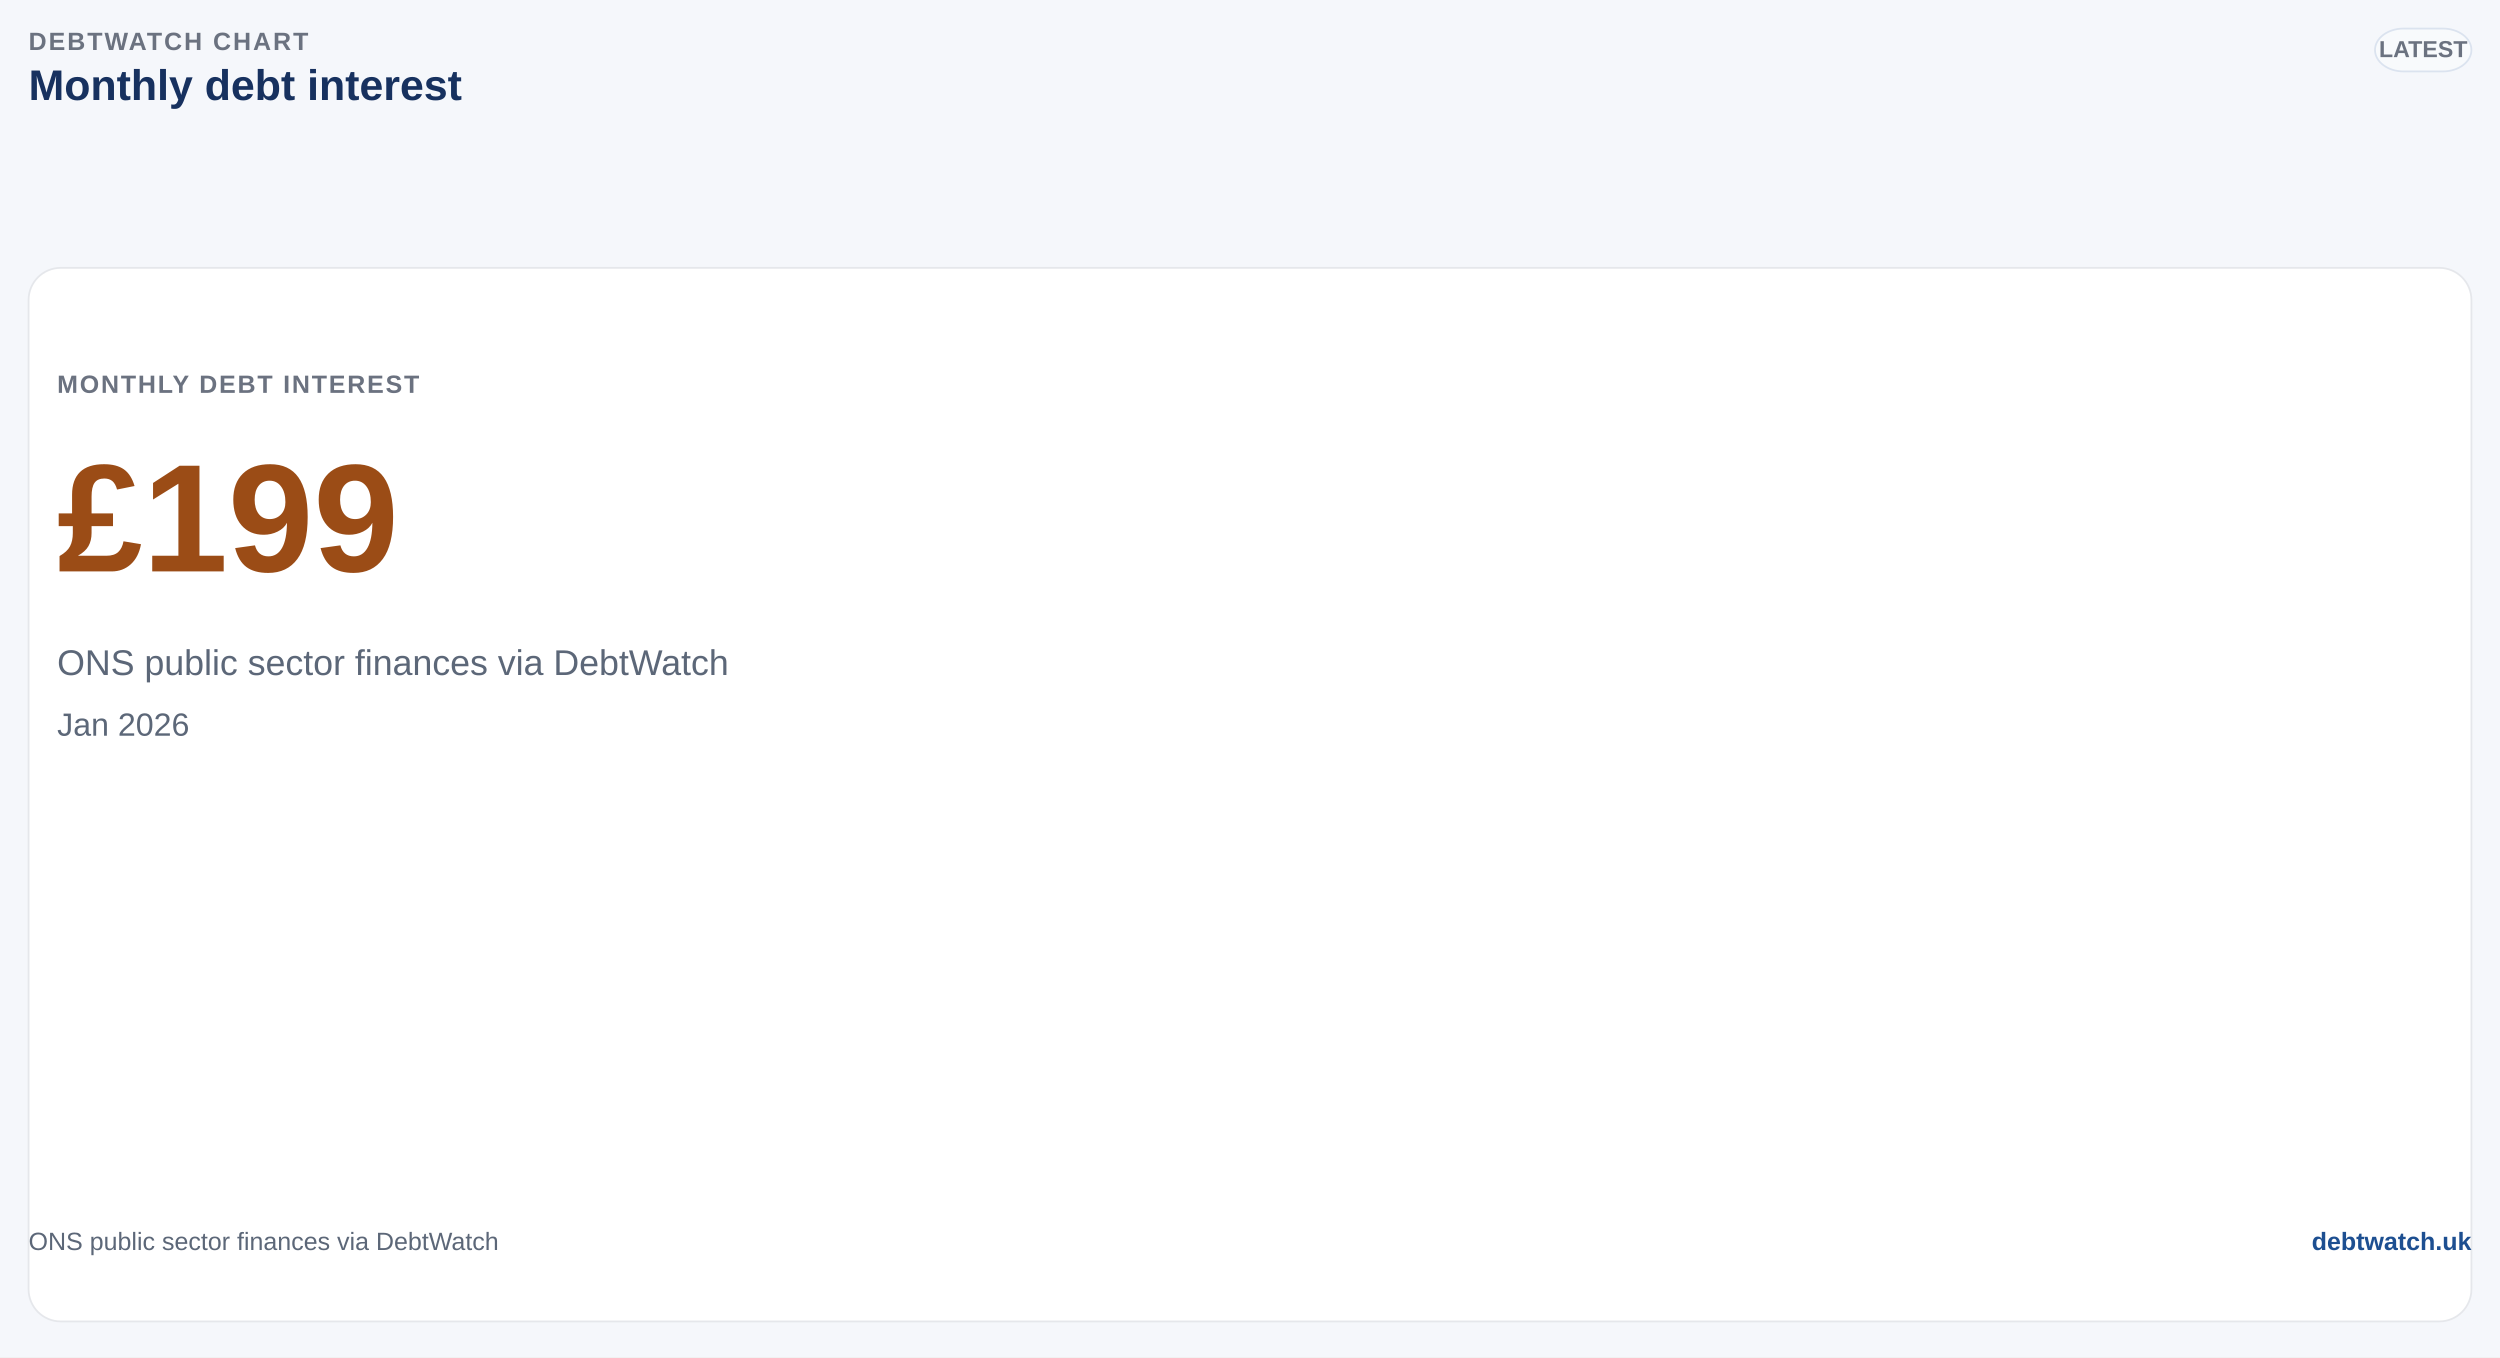
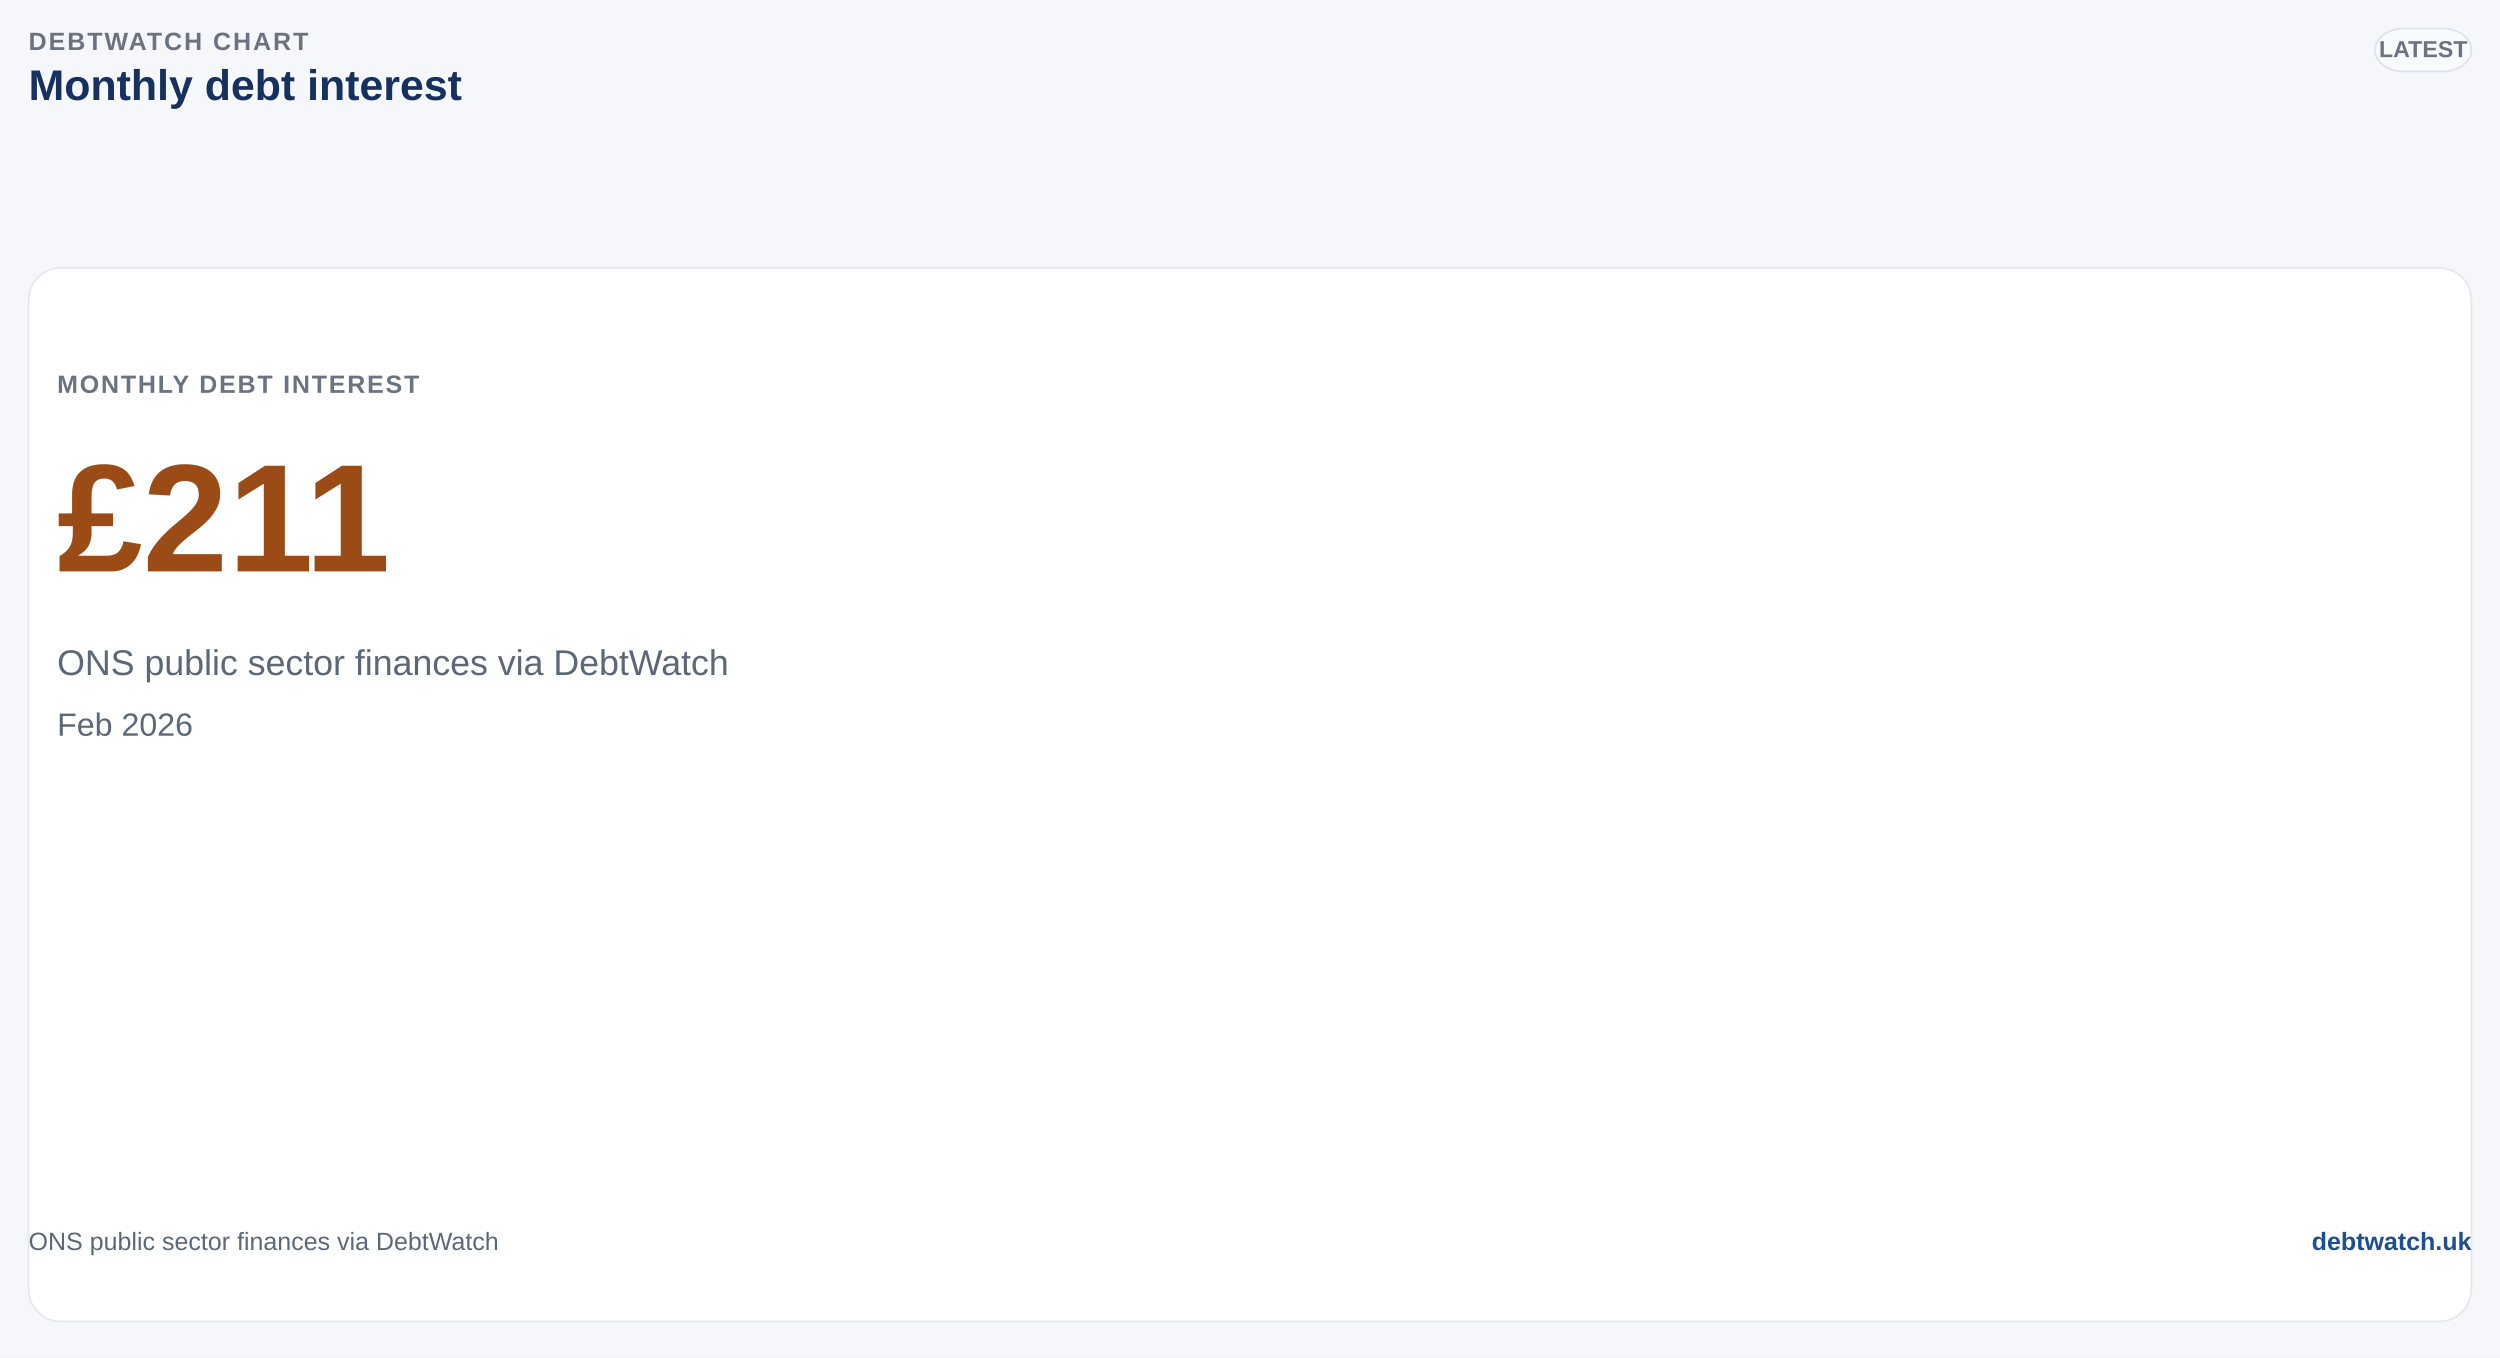
<svg xmlns="http://www.w3.org/2000/svg" width="1400" height="760" viewBox="0 0 1400 760" role="img" aria-labelledby="title desc">
  <rect width="1400" height="760" fill="#f5f7fb" />
  <text x="16" y="28" fill="#6b7280" font-family="Segoe UI, Arial, sans-serif" font-size="14" font-weight="700" letter-spacing="1.1">DEBTWATCH CHART</text>
  <text x="16" y="56" fill="#17315f" font-family="Segoe UI, Arial, sans-serif" font-size="24" font-weight="700">Monthly debt interest</text>
  <g>
    <rect x="1330" y="16" rx="16" ry="16" width="54" height="24" fill="#f8fafc" stroke="#dbe3ef" />
    <text x="1357" y="32" fill="#6b7280" font-family="Segoe UI, Arial, sans-serif" font-size="13" font-weight="700" text-anchor="middle">LATEST</text>
  </g>
  <rect x="16" y="150" width="1368" height="590" rx="18" ry="18" fill="#ffffff" stroke="#e5e7eb" />
  <text x="32" y="220" fill="#6b7280" font-family="Segoe UI, Arial, sans-serif" font-size="14" font-weight="700" letter-spacing="1">MONTHLY DEBT INTEREST</text>
-   <text x="32" y="320" fill="#9b4c16" font-family="Segoe UI, Arial, sans-serif" font-size="86" font-weight="700">£199</text>
+   <text x="32" y="320" fill="#9b4c16" font-family="Segoe UI, Arial, sans-serif" font-size="86" font-weight="700">£211</text>
  <text x="32" y="378" fill="#5c6778" font-family="Segoe UI, Arial, sans-serif" font-size="20">ONS public sector finances via DebtWatch</text>
-   <text x="32" y="412" fill="#5c6778" font-family="Segoe UI, Arial, sans-serif" font-size="18">Jan 2026</text>
+   <text x="32" y="412" fill="#5c6778" font-family="Segoe UI, Arial, sans-serif" font-size="18">Feb 2026</text>
  <text x="16" y="700" fill="#5c6778" font-family="Segoe UI, Arial, sans-serif" font-size="14">ONS public sector finances via DebtWatch</text>
  <text x="1384" y="700" fill="#1d4f91" font-family="Segoe UI, Arial, sans-serif" font-size="14" font-weight="600" text-anchor="end">debtwatch.uk</text>
</svg>
